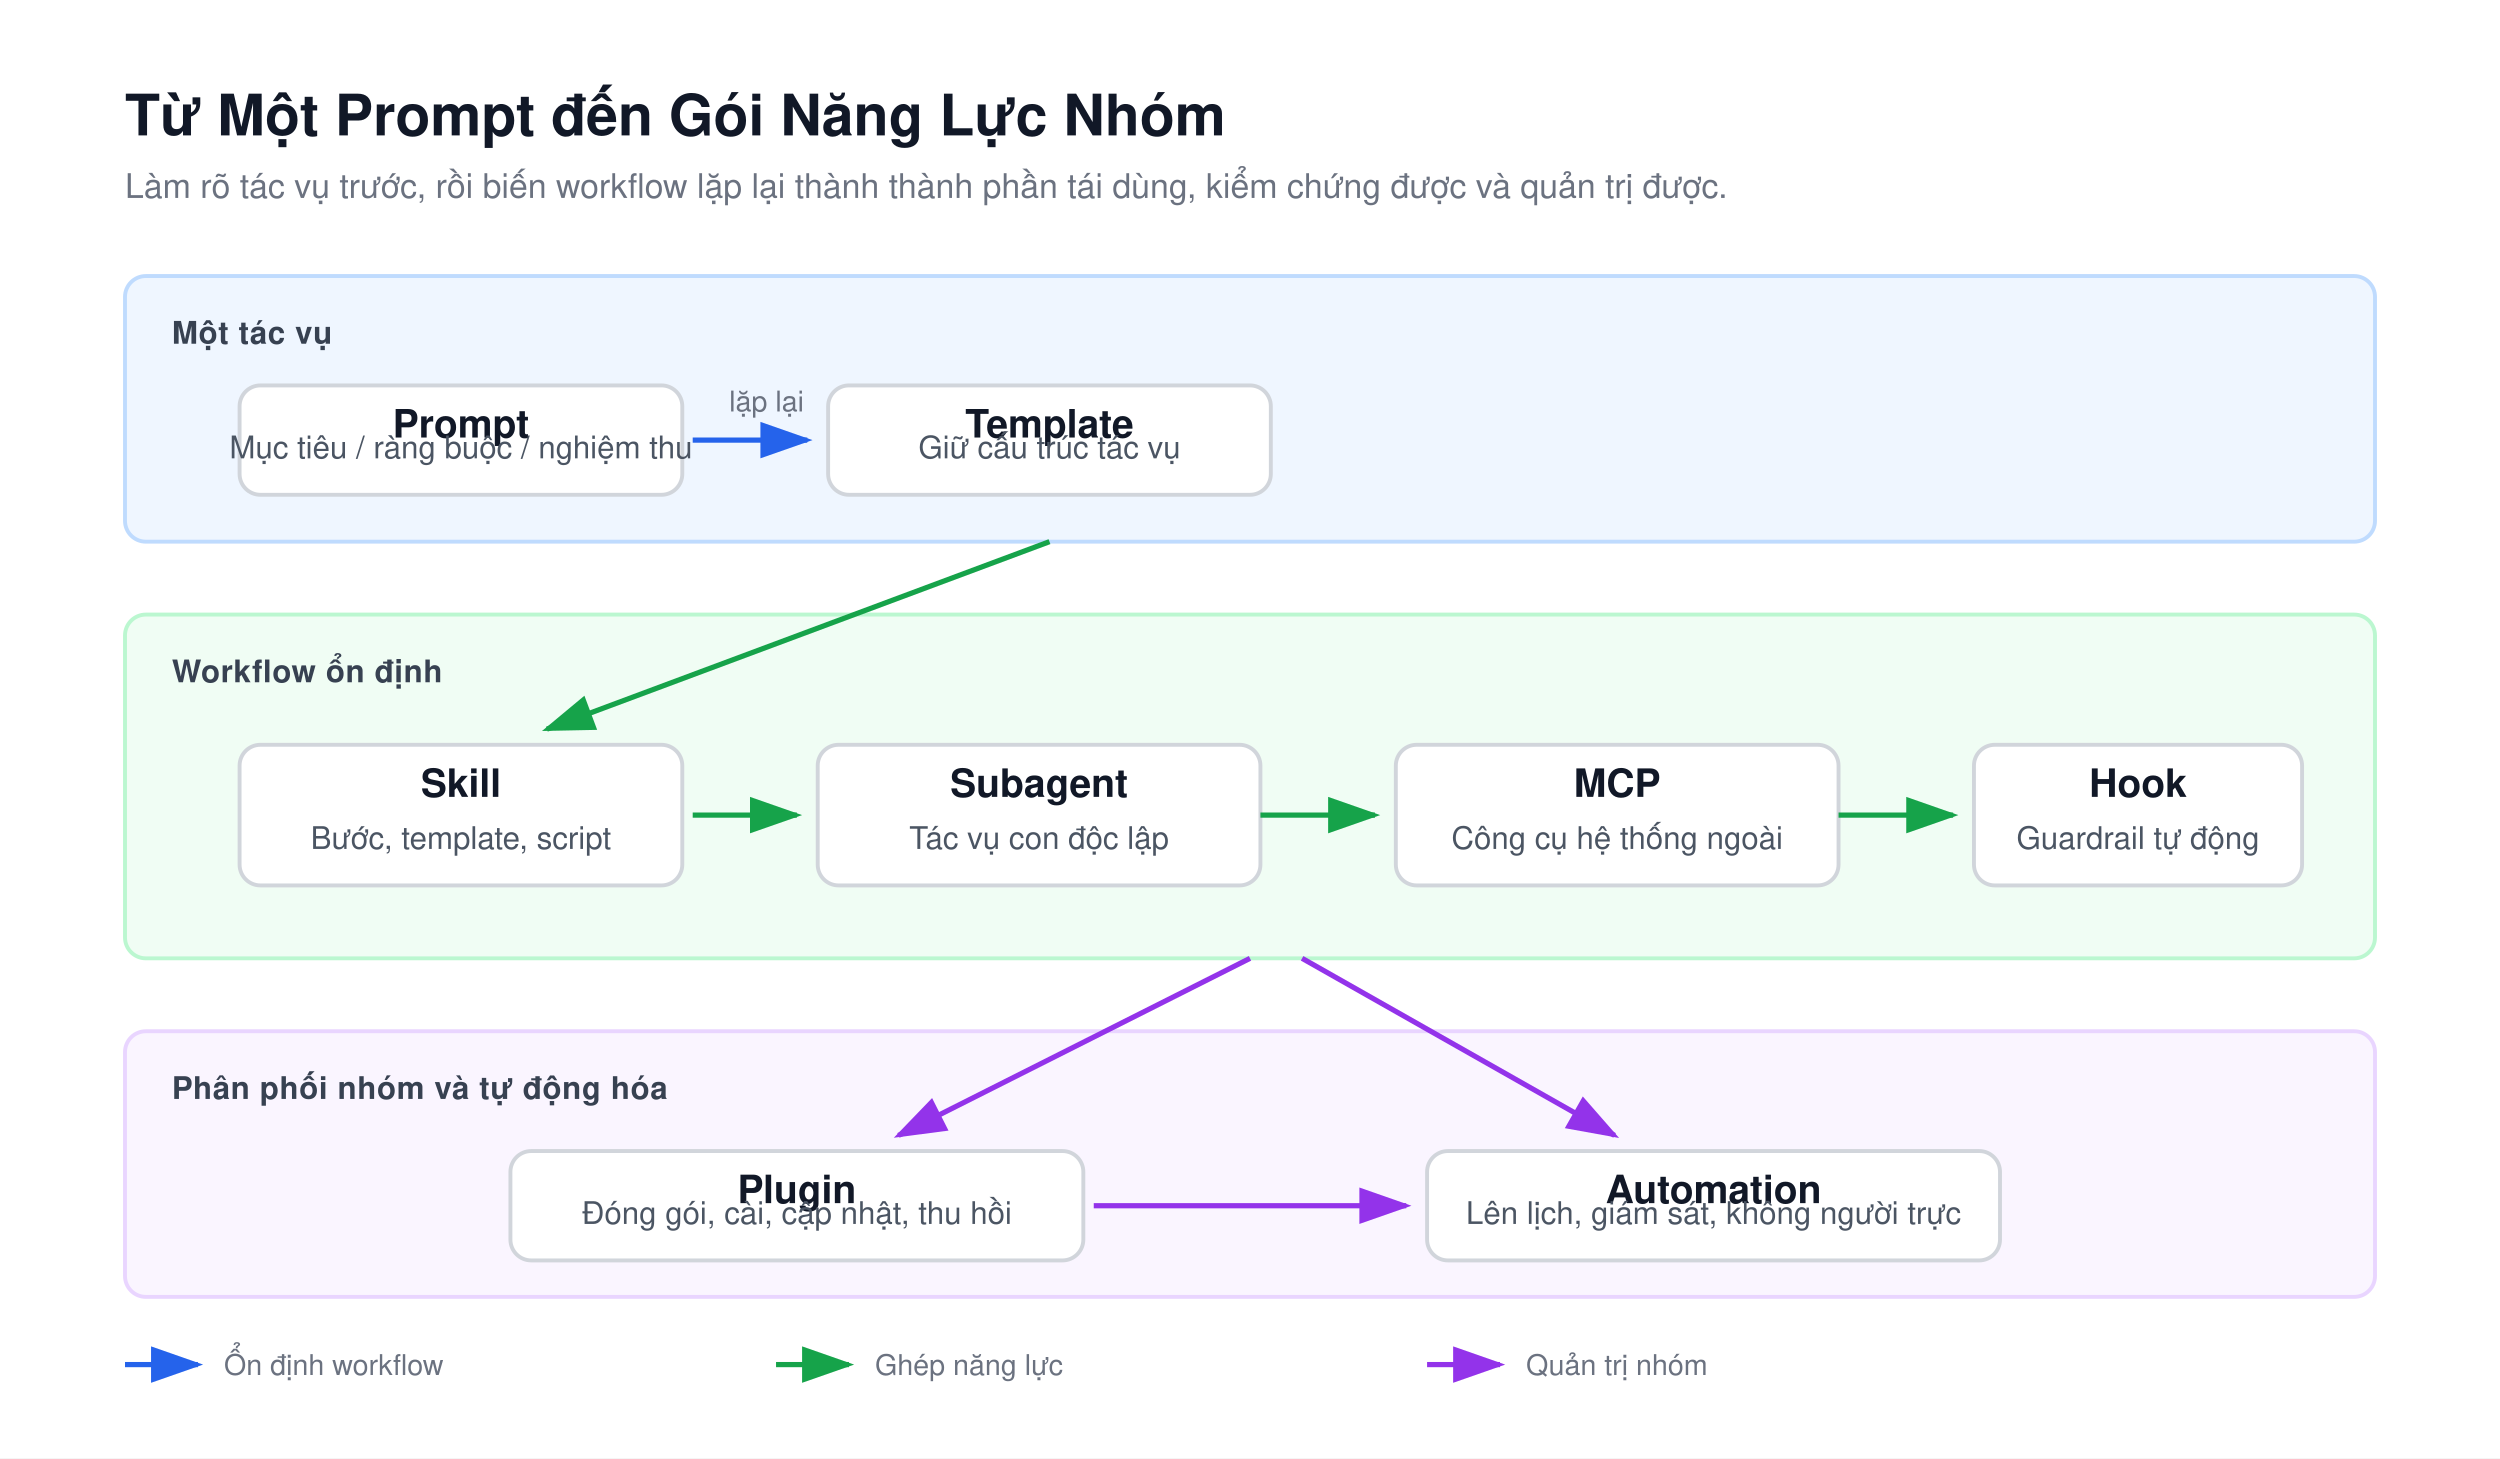
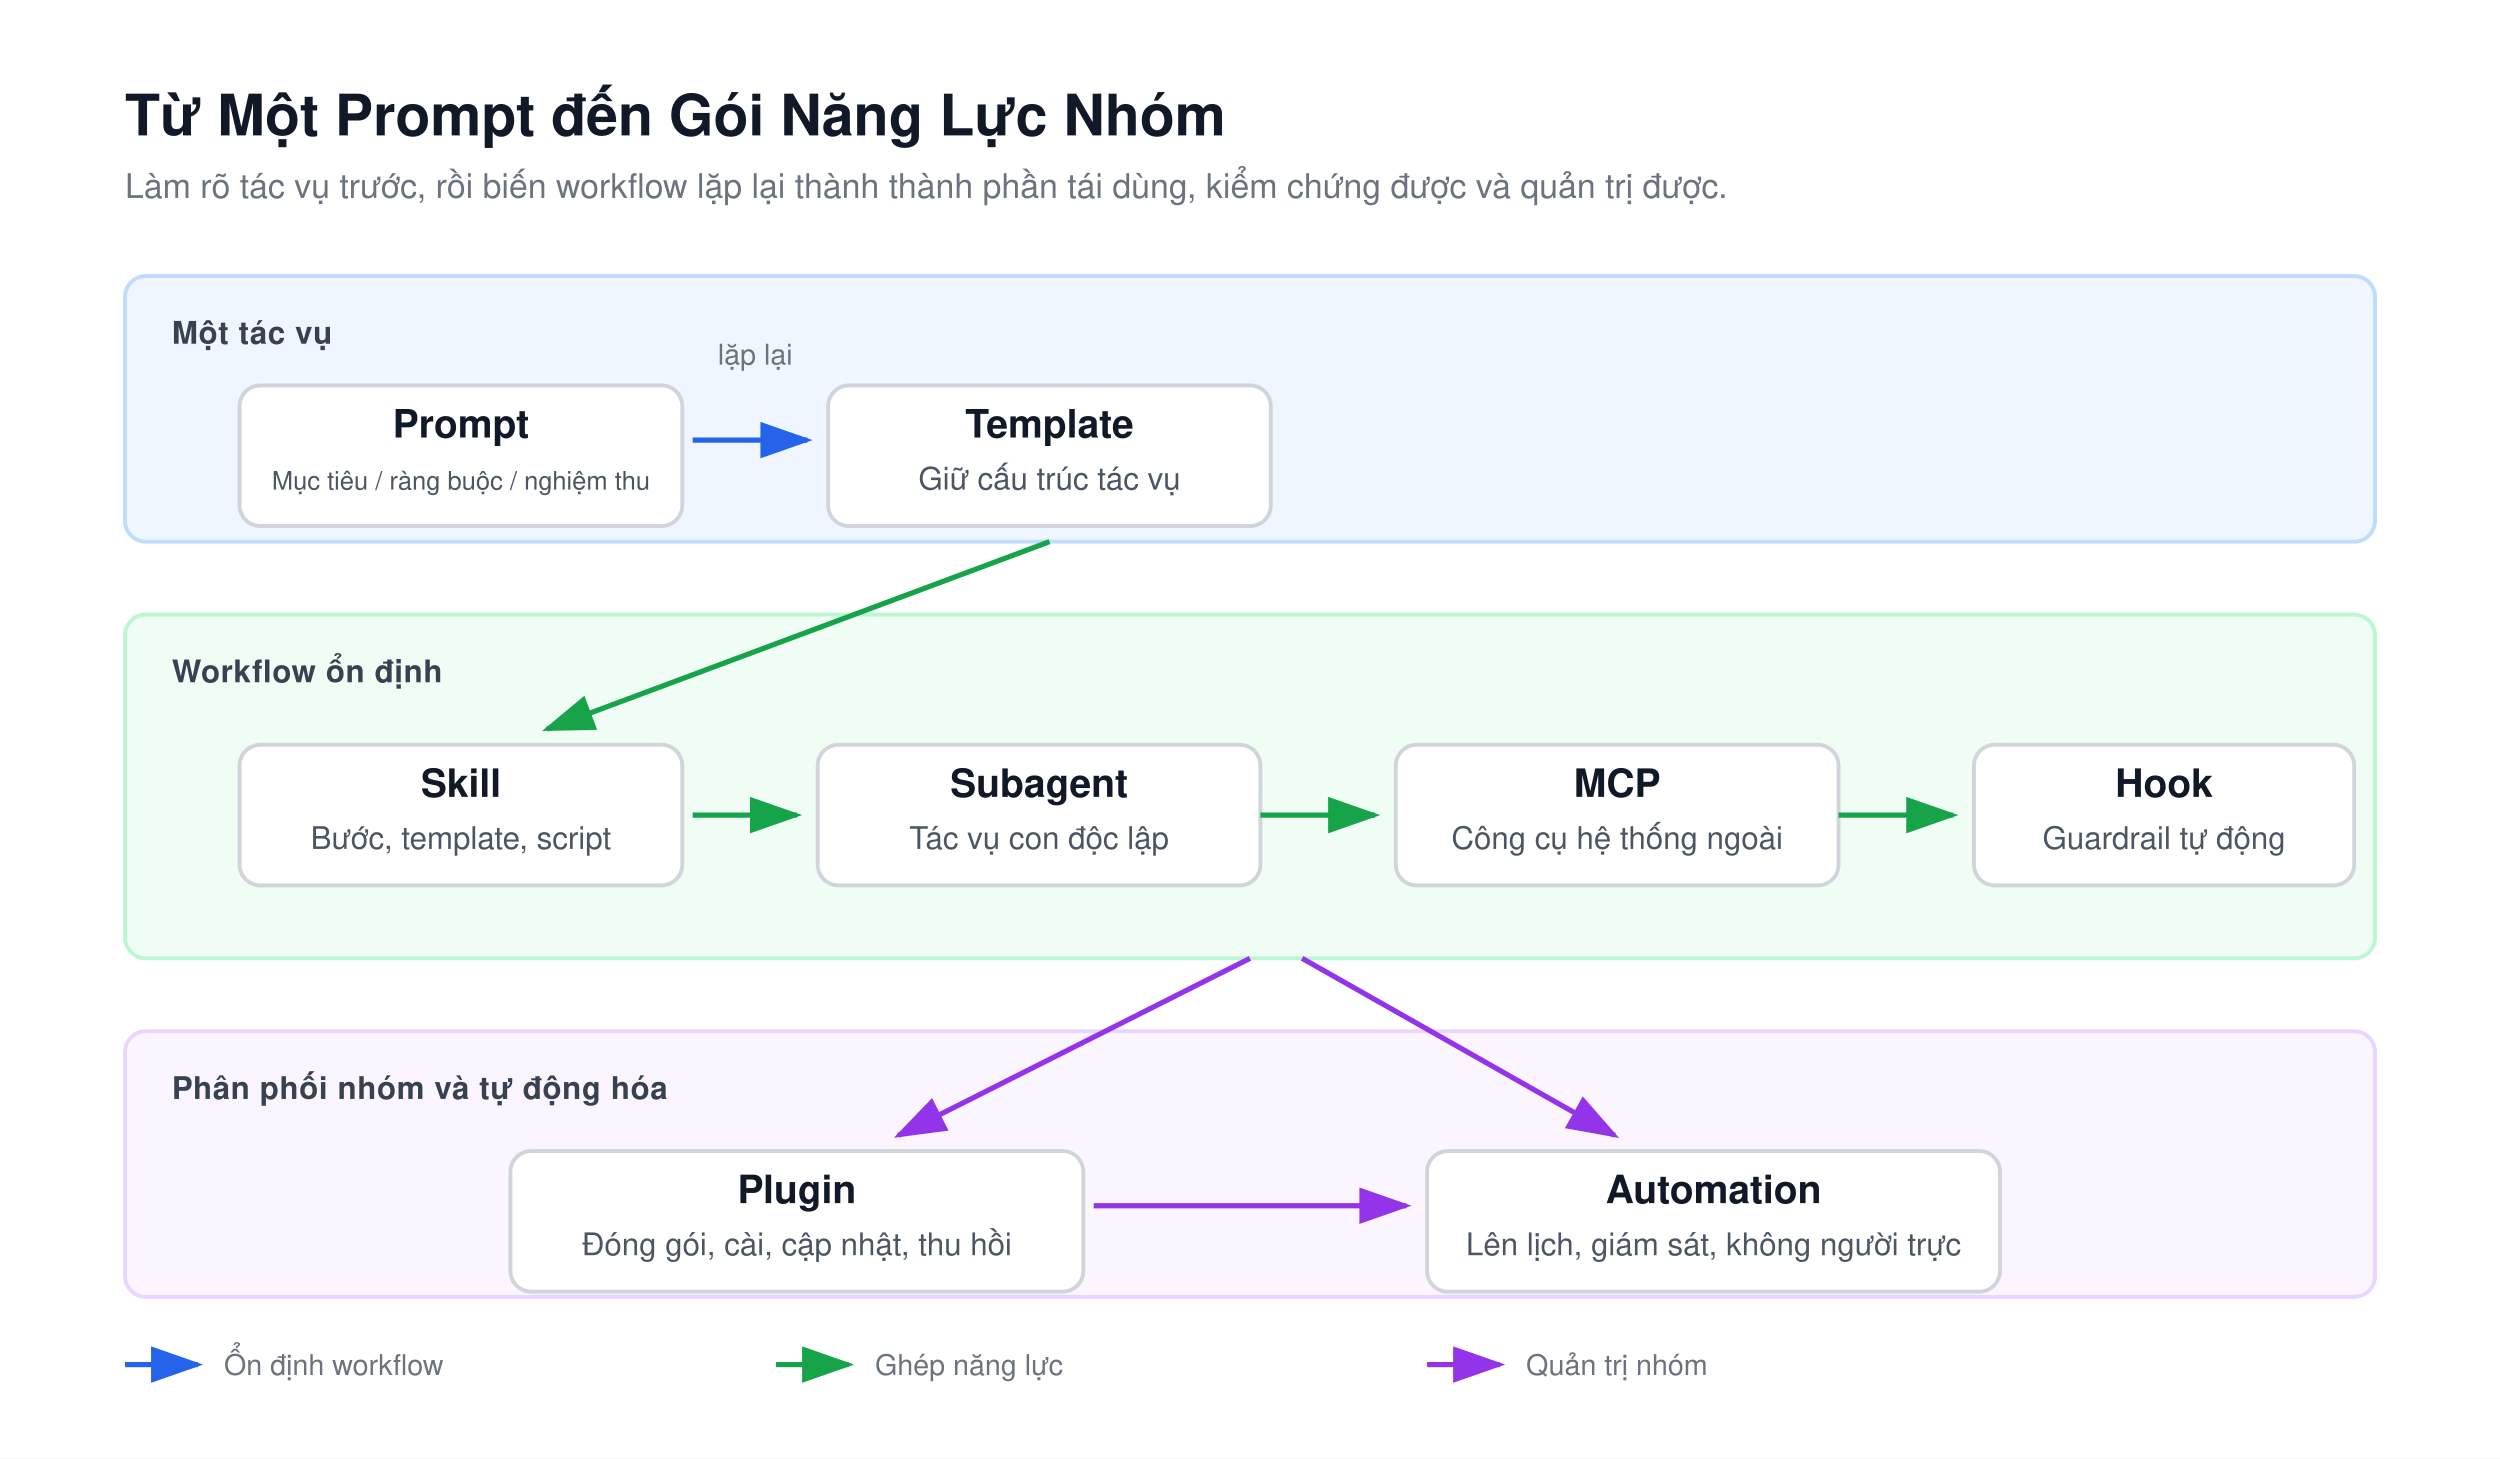
<svg xmlns="http://www.w3.org/2000/svg" viewBox="0 0 960 560" width="960" height="560" role="img" aria-labelledby="title desc">
  <style>
    text { font-family: 'Helvetica Neue', Helvetica, Arial, 'PingFang SC', 'Microsoft YaHei', 'Microsoft JhengHei', 'SimHei', sans-serif; }
    .title { fill: #111827; font-size: 22px; font-weight: 700; }
    .subtitle { fill: #6b7280; font-size: 13px; }
    .lane-label { fill: #374151; font-size: 12px; font-weight: 700; letter-spacing: 0.02em; }
    .node-title { fill: #111827; font-size: 15px; font-weight: 700; }
    .node-note { fill: #4b5563; font-size: 12px; }
    .small { fill: #6b7280; font-size: 11px; }
  </style>
  <defs>
    <marker id="arrow-blue" markerWidth="10" markerHeight="7" refX="9" refY="3.5" orient="auto">
      <polygon points="0 0, 10 3.5, 0 7" fill="#2563eb" />
    </marker>
    <marker id="arrow-green" markerWidth="10" markerHeight="7" refX="9" refY="3.5" orient="auto">
      <polygon points="0 0, 10 3.5, 0 7" fill="#16a34a" />
    </marker>
    <marker id="arrow-purple" markerWidth="10" markerHeight="7" refX="9" refY="3.5" orient="auto">
      <polygon points="0 0, 10 3.5, 0 7" fill="#9333ea" />
    </marker>
  </defs>
  <rect data-graph-role="background" width="960" height="560" fill="#ffffff" />
  <text x="48" y="52" text-anchor="start" class="title">Từ Một Prompt đến Gói Năng Lực Nhóm</text>
  <text x="48" y="76" text-anchor="start" class="subtitle">Làm rõ tác vụ trước, rồi biến workflow lặp lại thành thành phần tái dùng, kiểm chứng được và quản trị được.</text>
  <rect data-graph-role="container" x="48" y="106" width="864" height="102" rx="8" fill="#eff6ff" stroke="#bfdbfe" stroke-width="1.5" />
  <text x="66" y="132" text-anchor="start" class="lane-label">Một tác vụ</text>
  <rect data-graph-role="container" x="48" y="236" width="864" height="132" rx="8" fill="#f0fdf4" stroke="#bbf7d0" stroke-width="1.5" />
  <text x="66" y="262" text-anchor="start" class="lane-label">Workflow ổn định</text>
  <rect data-graph-role="container" x="48" y="396" width="864" height="102" rx="8" fill="#faf5ff" stroke="#e9d5ff" stroke-width="1.5" />
  <text x="66" y="422" text-anchor="start" class="lane-label">Phân phối nhóm và tự động hóa</text>
-   <rect data-graph-role="node" x="92" y="148" width="170" height="42" rx="8" fill="#ffffff" stroke="#d1d5db" stroke-width="1.5" />
+   <rect data-graph-role="node" x="92" y="148" width="170" height="54" rx="8" fill="#ffffff" stroke="#d1d5db" stroke-width="1.5" />
  <text x="177.0" y="168" text-anchor="middle" class="node-title">Prompt</text>
-   <text x="177.0" y="176" text-anchor="middle" class="node-note">Mục tiêu / ràng buộc / nghiệm thu</text>
-   <rect data-graph-role="node" x="318" y="148" width="170" height="42" rx="8" fill="#ffffff" stroke="#d1d5db" stroke-width="1.5" />
+   <text x="177.0" y="188" text-anchor="middle" class="node-note" style="font-size:9.8px">Mục tiêu / ràng buộc / nghiệm thu</text>
+   <rect data-graph-role="node" x="318" y="148" width="170" height="54" rx="8" fill="#ffffff" stroke="#d1d5db" stroke-width="1.5" />
  <text x="403.0" y="168" text-anchor="middle" class="node-title">Template</text>
-   <text x="403.0" y="176" text-anchor="middle" class="node-note">Giữ cấu trúc tác vụ</text>
+   <text x="403.0" y="188" text-anchor="middle" class="node-note">Giữ cấu trúc tác vụ</text>
  <rect data-graph-role="node" x="92" y="286" width="170" height="54" rx="8" fill="#ffffff" stroke="#d1d5db" stroke-width="1.5" />
  <text x="177.0" y="306" text-anchor="middle" class="node-title">Skill</text>
  <text x="177.0" y="326" text-anchor="middle" class="node-note">Bước, template, script</text>
  <rect data-graph-role="node" x="314" y="286" width="170" height="54" rx="8" fill="#ffffff" stroke="#d1d5db" stroke-width="1.5" />
  <text x="399.0" y="306" text-anchor="middle" class="node-title">Subagent</text>
  <text x="399.0" y="326" text-anchor="middle" class="node-note">Tác vụ con độc lập</text>
  <rect data-graph-role="node" x="536" y="286" width="170" height="54" rx="8" fill="#ffffff" stroke="#d1d5db" stroke-width="1.5" />
  <text x="621.0" y="306" text-anchor="middle" class="node-title">MCP</text>
  <text x="621.0" y="326" text-anchor="middle" class="node-note">Công cụ hệ thống ngoài</text>
-   <rect data-graph-role="node" x="758" y="286" width="126" height="54" rx="8" fill="#ffffff" stroke="#d1d5db" stroke-width="1.5" />
-   <text x="821.0" y="306" text-anchor="middle" class="node-title">Hook</text>
-   <text x="821.0" y="326" text-anchor="middle" class="node-note">Guardrail tự động</text>
-   <rect data-graph-role="node" x="196" y="442" width="220" height="42" rx="8" fill="#ffffff" stroke="#d1d5db" stroke-width="1.5" />
+   <rect data-graph-role="node" x="758" y="286" width="146" height="54" rx="8" fill="#ffffff" stroke="#d1d5db" stroke-width="1.5" />
+   <text x="831.0" y="306" text-anchor="middle" class="node-title">Hook</text>
+   <text x="831.0" y="326" text-anchor="middle" class="node-note">Guardrail tự động</text>
+   <rect data-graph-role="node" x="196" y="442" width="220" height="54" rx="8" fill="#ffffff" stroke="#d1d5db" stroke-width="1.5" />
  <text x="306.0" y="462" text-anchor="middle" class="node-title">Plugin</text>
-   <text x="306.0" y="470" text-anchor="middle" class="node-note">Đóng gói, cài, cập nhật, thu hồi</text>
-   <rect data-graph-role="node" x="548" y="442" width="220" height="42" rx="8" fill="#ffffff" stroke="#d1d5db" stroke-width="1.5" />
+   <text x="306.0" y="482" text-anchor="middle" class="node-note">Đóng gói, cài, cập nhật, thu hồi</text>
+   <rect data-graph-role="node" x="548" y="442" width="220" height="54" rx="8" fill="#ffffff" stroke="#d1d5db" stroke-width="1.5" />
  <text x="658.0" y="462" text-anchor="middle" class="node-title">Automation</text>
-   <text x="658.0" y="470" text-anchor="middle" class="node-note">Lên lịch, giám sát, không người trực</text>
+   <text x="658.0" y="482" text-anchor="middle" class="node-note">Lên lịch, giám sát, không người trực</text>
  <path data-graph-role="edge" d="M 266 169 L 310 169" fill="none" stroke="#2563eb" stroke-width="2" marker-end="url(#arrow-blue)" />
  <path data-graph-role="edge" d="M 403 208 L 210 280" fill="none" stroke="#16a34a" stroke-width="2" marker-end="url(#arrow-green)" />
  <path data-graph-role="edge" d="M 266 313 L 306 313" fill="none" stroke="#16a34a" stroke-width="2" marker-end="url(#arrow-green)" />
  <path data-graph-role="edge" d="M 484 313 L 528 313" fill="none" stroke="#16a34a" stroke-width="2" marker-end="url(#arrow-green)" />
  <path data-graph-role="edge" d="M 706 313 L 750 313" fill="none" stroke="#16a34a" stroke-width="2" marker-end="url(#arrow-green)" />
  <path data-graph-role="edge" d="M 480 368 L 345 436" fill="none" stroke="#9333ea" stroke-width="2" marker-end="url(#arrow-purple)" />
  <path data-graph-role="edge" d="M 500 368 L 620 436" fill="none" stroke="#9333ea" stroke-width="2" marker-end="url(#arrow-purple)" />
  <path data-graph-role="edge" d="M 420 463 L 540 463" fill="none" stroke="#9333ea" stroke-width="2" marker-end="url(#arrow-purple)" />
-   <text x="280" y="158" text-anchor="start" class="small">lặp lại</text>
+   <text x="290" y="140" text-anchor="middle" class="small">lặp lại</text>
  <g data-graph-role="legend" transform="translate(48,524)">
    <line data-graph-role="decoration" x1="0" y1="0" x2="28" y2="0" stroke="#2563eb" stroke-width="2" marker-end="url(#arrow-blue)" />
    <text data-graph-role="decoration" x="38" y="4" class="small">Ổn định workflow</text>
    <line data-graph-role="decoration" x1="250" y1="0" x2="278" y2="0" stroke="#16a34a" stroke-width="2" marker-end="url(#arrow-green)" />
    <text data-graph-role="decoration" x="288" y="4" class="small">Ghép năng lực</text>
    <line data-graph-role="decoration" x1="500" y1="0" x2="528" y2="0" stroke="#9333ea" stroke-width="2" marker-end="url(#arrow-purple)" />
    <text data-graph-role="decoration" x="538" y="4" class="small">Quản trị nhóm</text>
  </g>
</svg>
